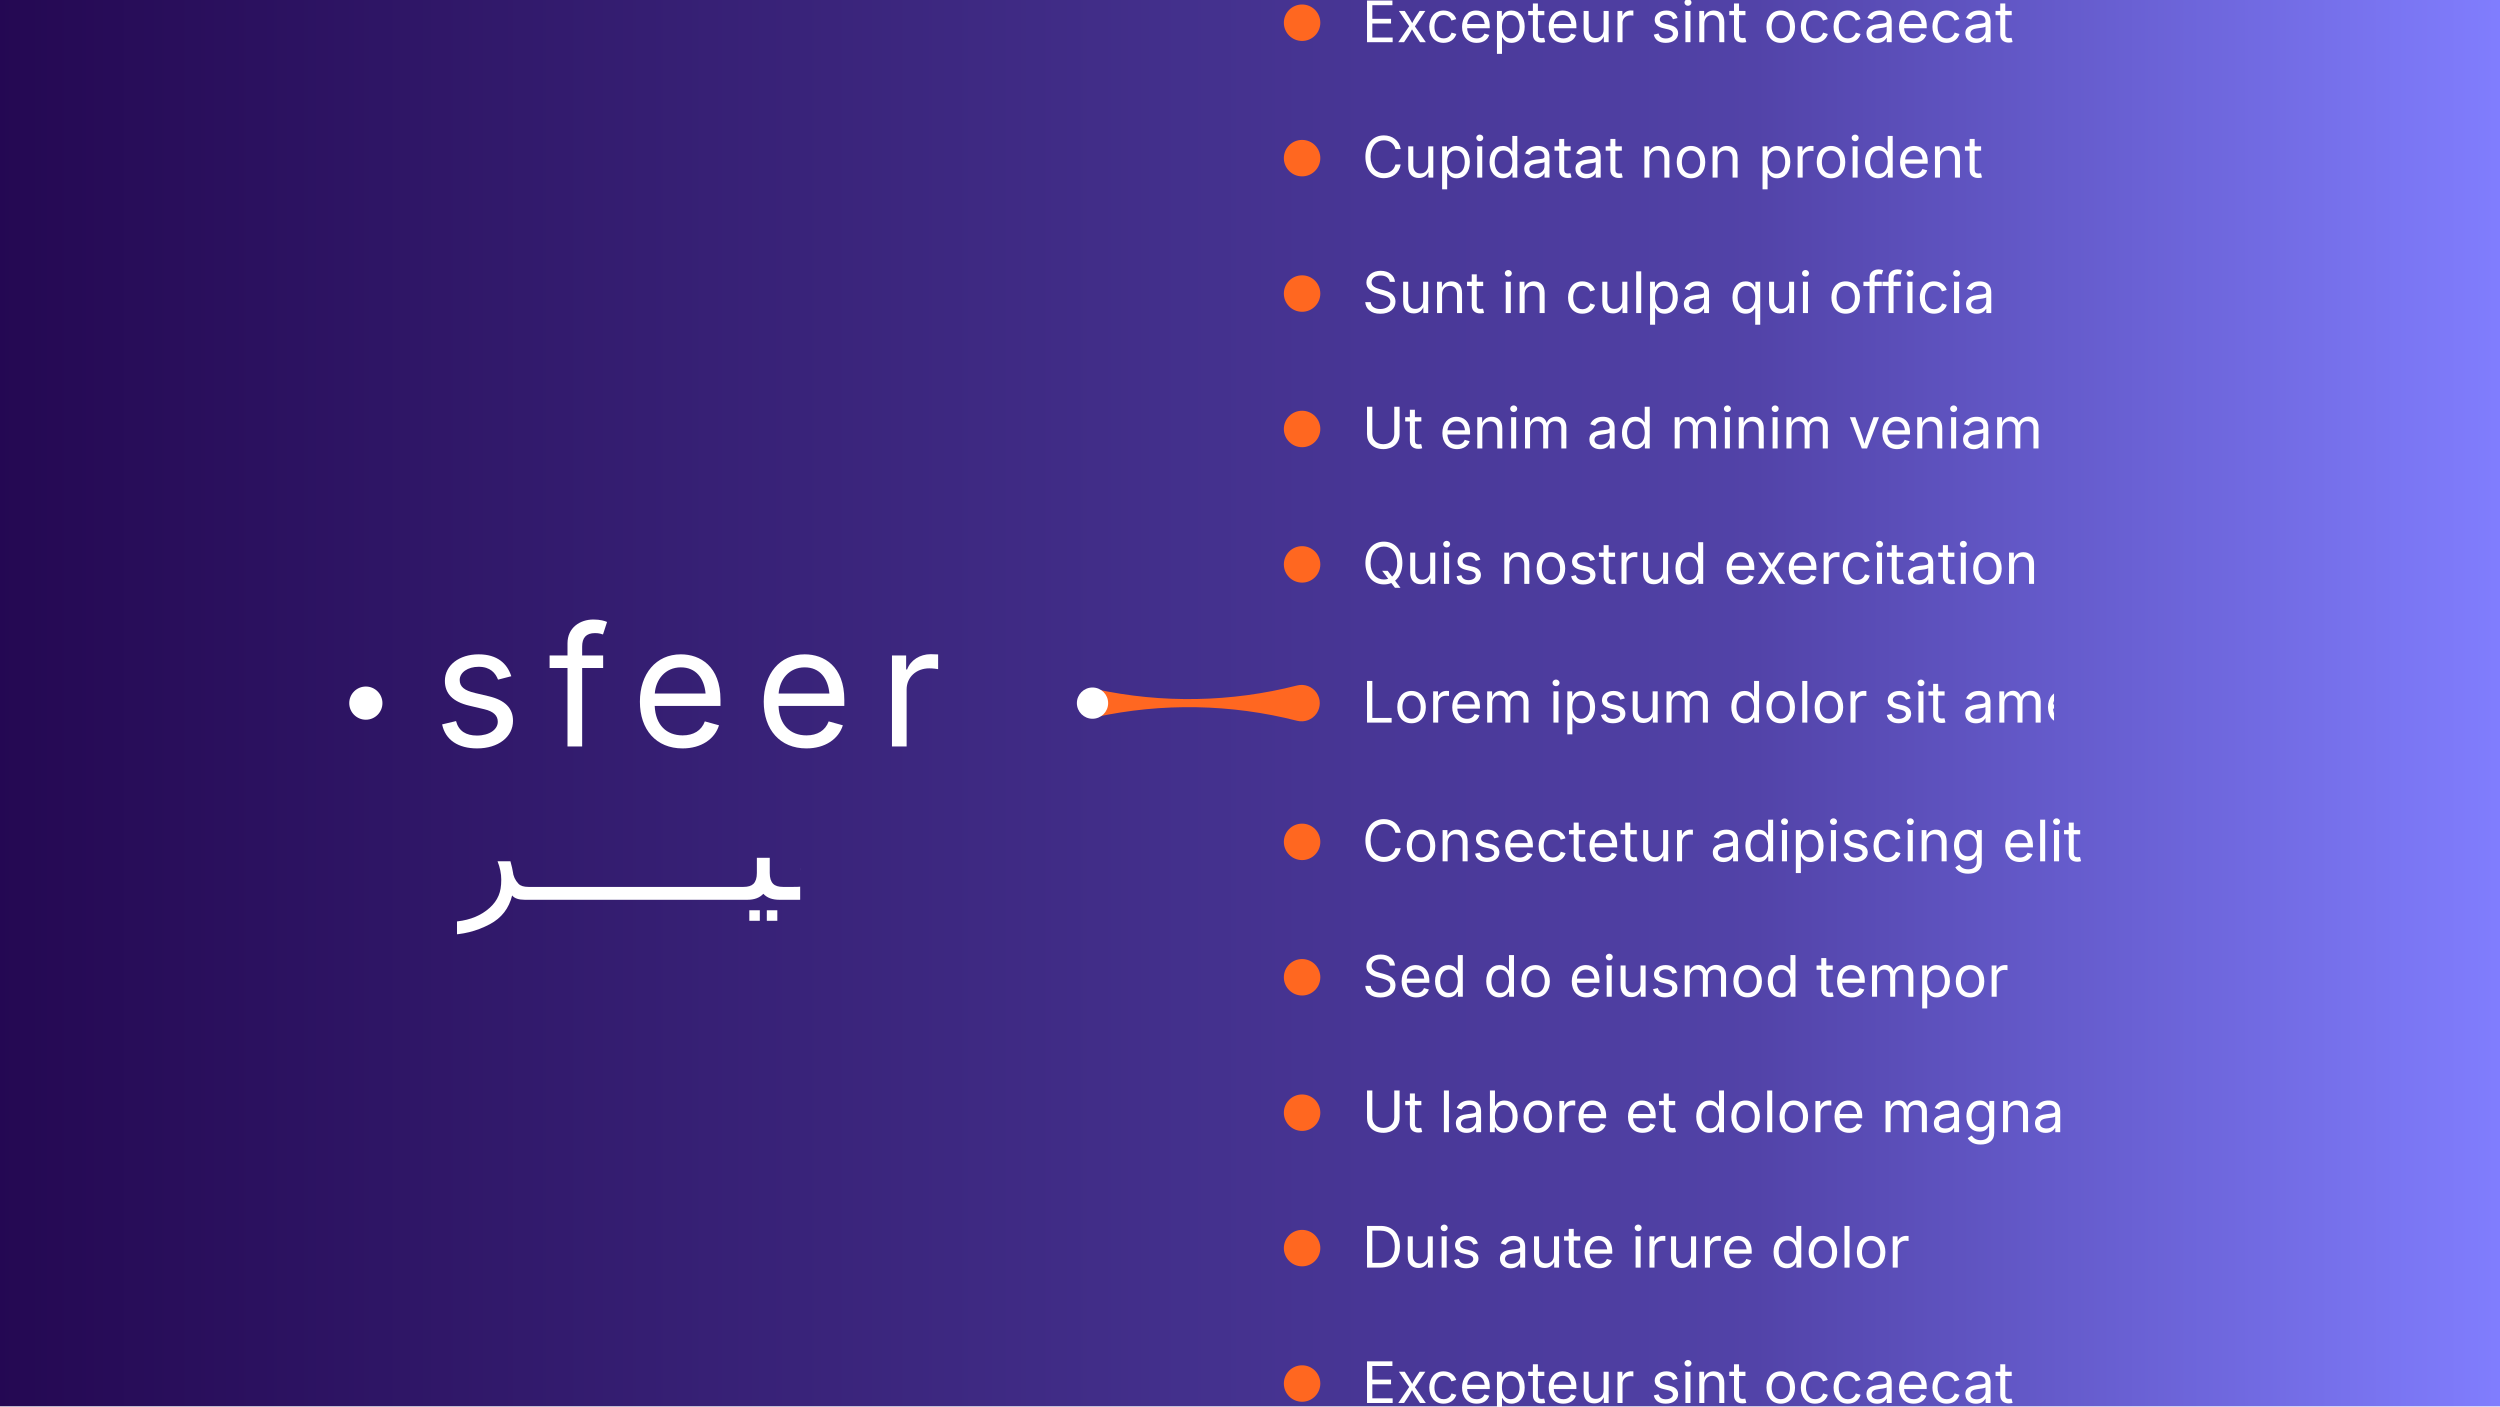
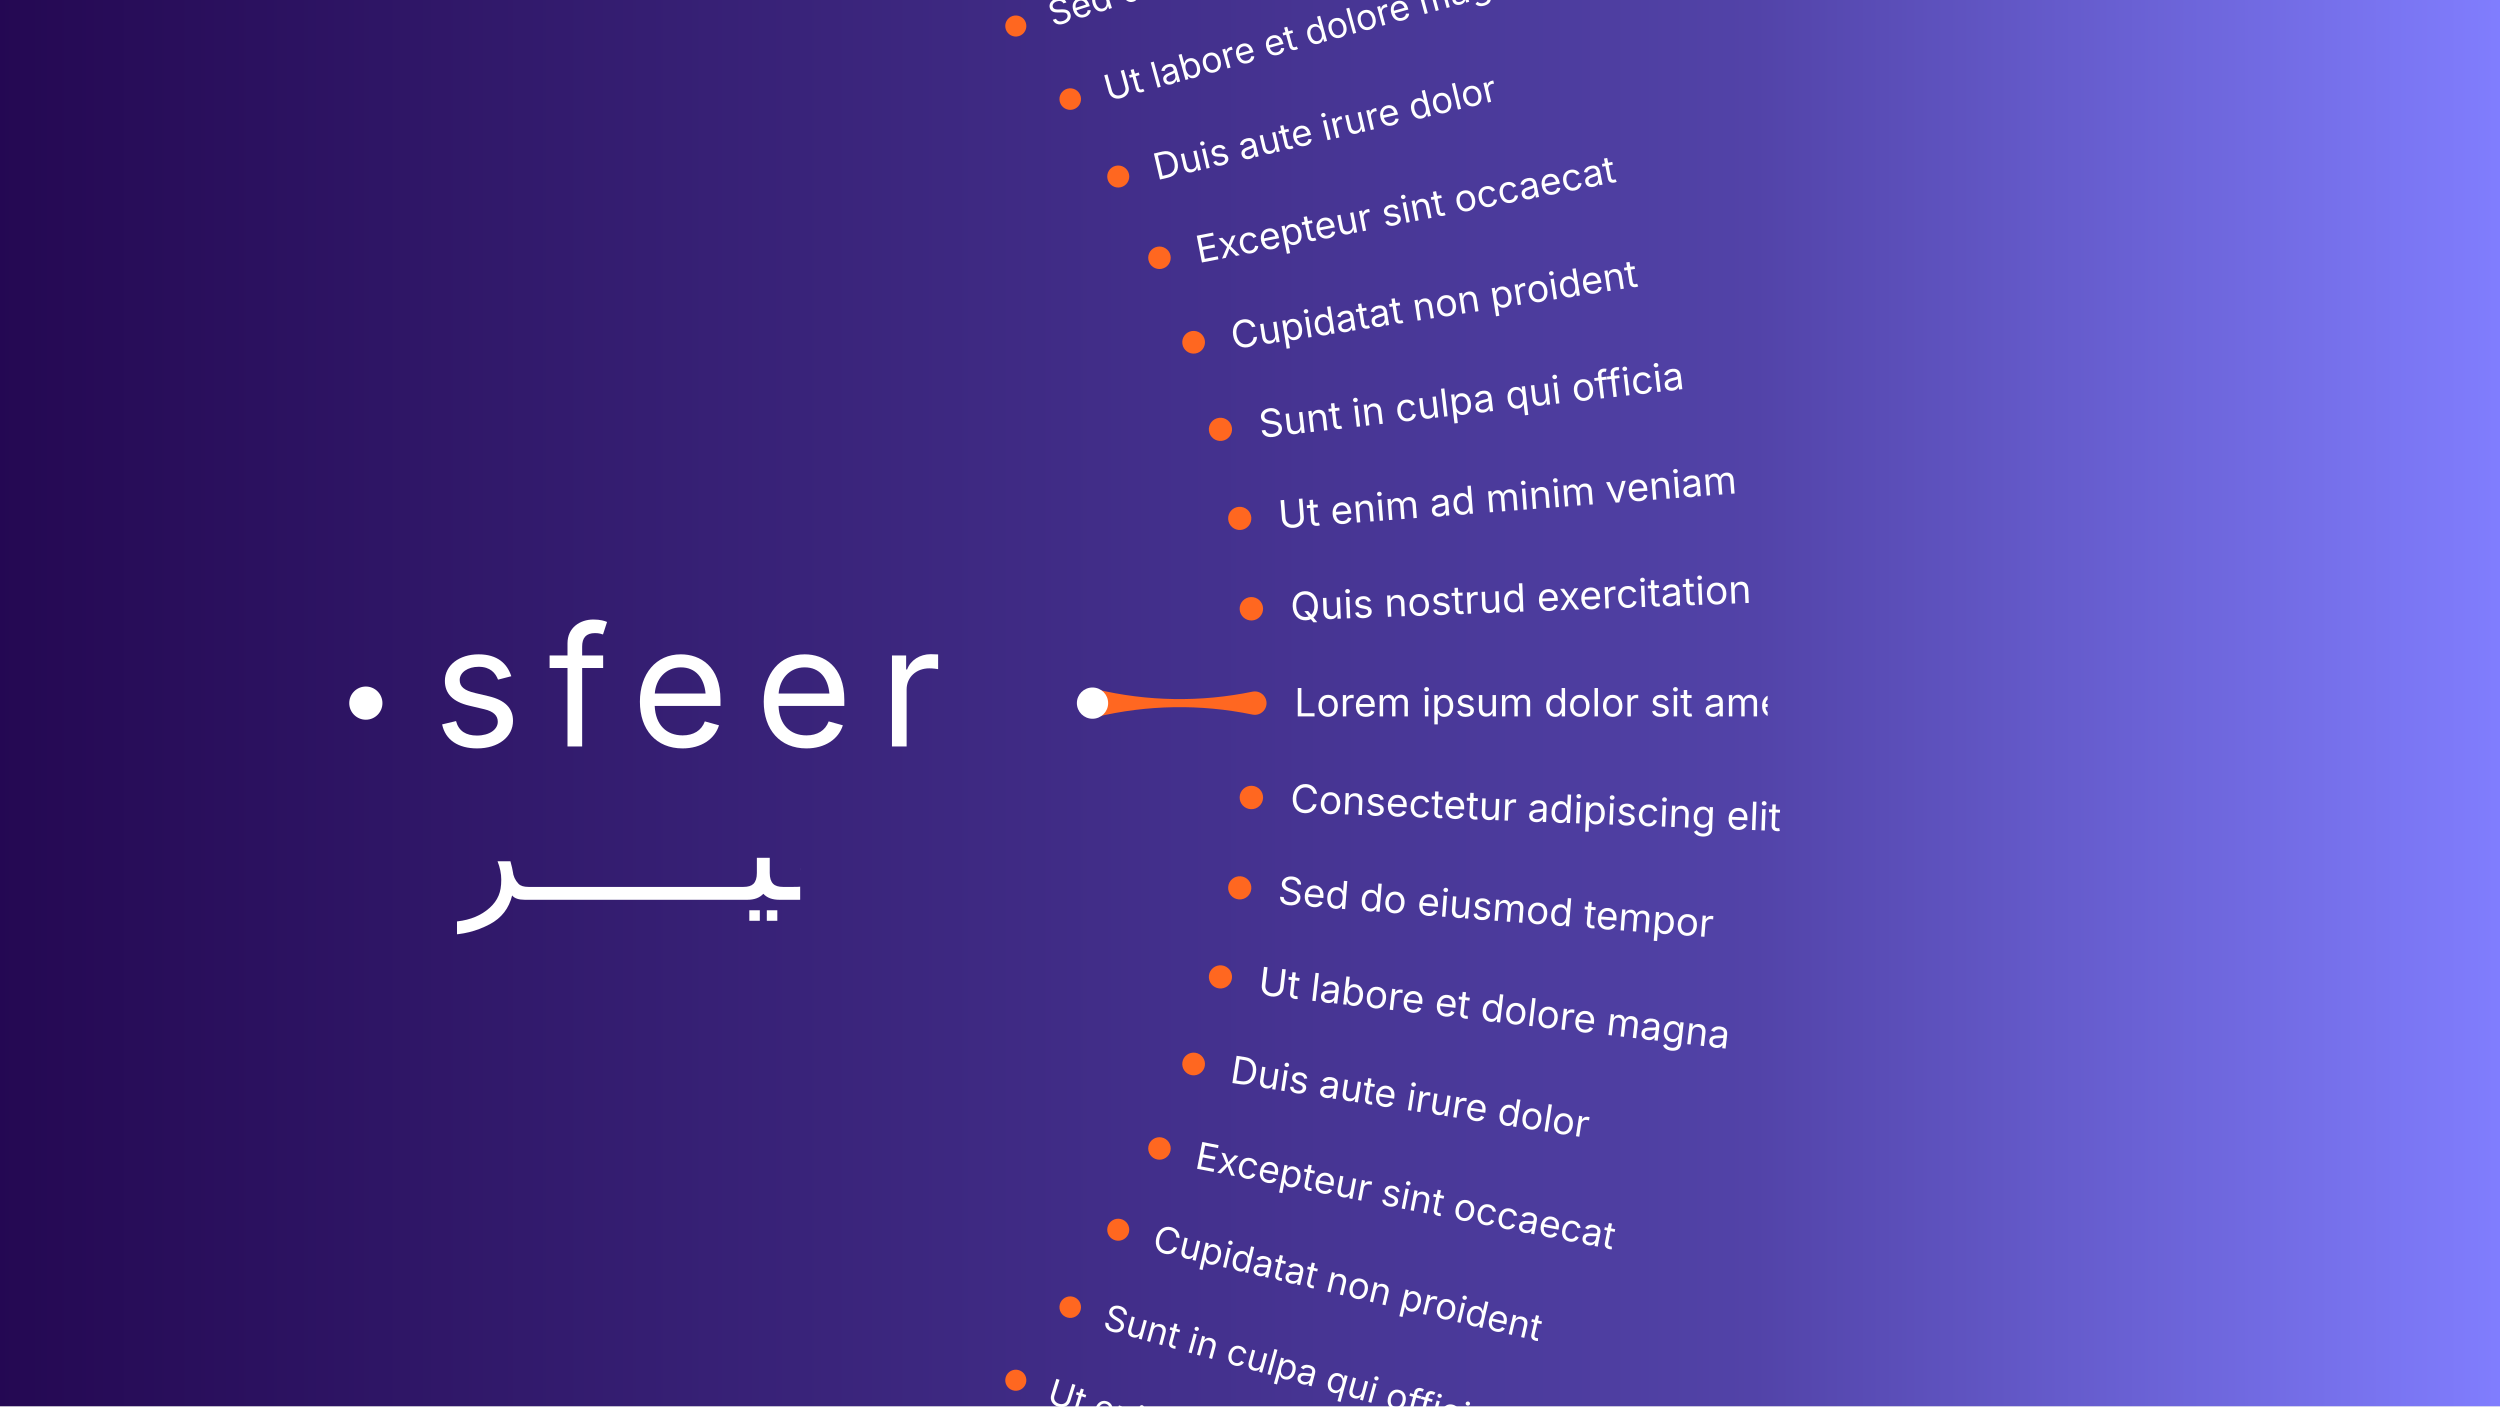
<svg xmlns="http://www.w3.org/2000/svg" viewBox="0 0 1920 1080" width="1920" height="1080">
  <defs>
    <linearGradient id="sfeerGrad" x1="0" y1="0" x2="1" y2="0">
      <stop offset="0" stop-color="#240852" />
      <stop offset="0.7" stop-color="#5243A8" />
      <stop offset="1" stop-color="#817EFF" />
    </linearGradient>
    <linearGradient id="sfeerGradU" gradientUnits="userSpaceOnUse" x1="0" y1="0" x2="1920" y2="0">
      <stop offset="0" stop-color="#240852" />
      <stop offset="0.7" stop-color="#5243A8" />
      <stop offset="1" stop-color="#817EFF" />
    </linearGradient>
  </defs>
  <rect id="fond" width="1920" height="1080" fill="url(#sfeerGrad)" />
  <g transform="translate(960 537.45) scale(1) translate(-960 -540)">
    <clipPath id="ouc">
      <rect x="0" y="-60" width="1920" height="1200" />
    </clipPath>
    <g clip-path="url(#ouc)">
-       <clipPath id="out19">
-         <rect x="1042" y="-24" width="544.73" height="70.4" />
-       </clipPath>
-       <text clip-path="url(#out19)" x="1046" y="34.96" font-family="Inter, 'Loew Riyadh Air', Arial, sans-serif" font-size="44" fill="#FFFFFF">Excepteur sint occaecat</text>
-       <clipPath id="out20">
-         <rect x="1042" y="80" width="522.78" height="70.4" />
-       </clipPath>
-       <text clip-path="url(#out20)" x="1046" y="138.96" font-family="Inter, 'Loew Riyadh Air', Arial, sans-serif" font-size="44" fill="#FFFFFF">Cupidatat non proident</text>
-       <clipPath id="out21">
-         <rect x="1042" y="184" width="588.63" height="70.4" />
-       </clipPath>
-       <text clip-path="url(#out21)" x="1046" y="242.96" font-family="Inter, 'Loew Riyadh Air', Arial, sans-serif" font-size="44" fill="#FFFFFF">Sunt in culpa qui officia</text>
-       <clipPath id="out22">
-         <rect x="1042" y="288" width="544.73" height="70.4" />
-       </clipPath>
-       <text clip-path="url(#out22)" x="1046" y="346.96" font-family="Inter, 'Loew Riyadh Air', Arial, sans-serif" font-size="44" fill="#FFFFFF">Ut enim ad minim veniam</text>
-       <clipPath id="out23">
-         <rect x="1042" y="392" width="588.63" height="70.4" />
-       </clipPath>
-       <text clip-path="url(#out23)" x="1046" y="450.96" font-family="Inter, 'Loew Riyadh Air', Arial, sans-serif" font-size="44" fill="#FFFFFF">Quis nostrud exercitation</text>
-       <path d="M986 20a14 14 0 1 0 28 0a14 14 0 1 0 -28 0Z" fill="#FF6720" />
-       <path d="M986 124a14 14 0 1 0 28 0a14 14 0 1 0 -28 0Z" fill="#FF6720" />
-       <path d="M986 228a14 14 0 1 0 28 0a14 14 0 1 0 -28 0Z" fill="#FF6720" />
-       <path d="M986 332a14 14 0 1 0 28 0a14 14 0 1 0 -28 0Z" fill="#FF6720" />
-       <path d="M986 436a14 14 0 1 0 28 0a14 14 0 1 0 -28 0Z" fill="#FF6720" />
+       <g transform="translate(733.7 -29.82) rotate(-19.81) scale(0.87)">
+         <clipPath id="out15">
+           <rect x="26.0" y="-30" width="433.99" height="48" />
+         </clipPath>
+         <text clip-path="url(#out15)" x="30.0" y="10.2" font-family="Inter, 'Loew Riyadh Air', Arial, sans-serif" font-size="30" fill="#FFFFFF">Consectetur adipiscing elit</text>
+       </g>
+       <g transform="translate(780.14 22.53) rotate(-17.61) scale(0.9)">
+         <clipPath id="out16">
+           <rect x="26.0" y="-30" width="344.2" height="48" />
+         </clipPath>
+         <text clip-path="url(#out16)" x="30.0" y="10.2" font-family="Inter, 'Loew Riyadh Air', Arial, sans-serif" font-size="30" fill="#FFFFFF">Sed do eiusmod tempor</text>
+       </g>
+       <g transform="translate(821.94 78.65) rotate(-15.41) scale(0.92)">
+         <clipPath id="out17">
+           <rect x="26.0" y="-30" width="404.06" height="48" />
+         </clipPath>
+         <text clip-path="url(#out17)" x="30.0" y="10.2" font-family="Inter, 'Loew Riyadh Air', Arial, sans-serif" font-size="30" fill="#FFFFFF">Ut labore et dolore magna</text>
+       </g>
+       <g transform="translate(858.81 138.12) rotate(-13.21) scale(0.94)">
+         <clipPath id="out18">
+           <rect x="26.0" y="-30" width="344.2" height="48" />
+         </clipPath>
+         <text clip-path="url(#out18)" x="30.0" y="10.2" font-family="Inter, 'Loew Riyadh Air', Arial, sans-serif" font-size="30" fill="#FFFFFF">Duis aute irure dolor</text>
+       </g>
+       <g transform="translate(890.47 200.53) rotate(-11) scale(0.96)">
+         <clipPath id="out19">
+           <rect x="26.0" y="-30" width="374.13" height="48" />
+         </clipPath>
+         <text clip-path="url(#out19)" x="30.0" y="10.2" font-family="Inter, 'Loew Riyadh Air', Arial, sans-serif" font-size="30" fill="#FFFFFF">Excepteur sint occaecat</text>
+       </g>
+       <g transform="translate(916.7 265.41) rotate(-8.8) scale(0.97)">
+         <clipPath id="out20">
+           <rect x="26.0" y="-30" width="359.16" height="48" />
+         </clipPath>
+         <text clip-path="url(#out20)" x="30.0" y="10.2" font-family="Inter, 'Loew Riyadh Air', Arial, sans-serif" font-size="30" fill="#FFFFFF">Cupidatat non proident</text>
+       </g>
+       <g transform="translate(937.3 332.29) rotate(-6.6) scale(0.99)">
+         <clipPath id="out21">
+           <rect x="26.0" y="-30" width="404.06" height="48" />
+         </clipPath>
+         <text clip-path="url(#out21)" x="30.0" y="10.2" font-family="Inter, 'Loew Riyadh Air', Arial, sans-serif" font-size="30" fill="#FFFFFF">Sunt in culpa qui officia</text>
+       </g>
+       <g transform="translate(952.12 400.68) rotate(-4.4) scale(0.99)">
+         <clipPath id="out22">
+           <rect x="26.0" y="-30" width="374.13" height="48" />
+         </clipPath>
+         <text clip-path="url(#out22)" x="30.0" y="10.2" font-family="Inter, 'Loew Riyadh Air', Arial, sans-serif" font-size="30" fill="#FFFFFF">Ut enim ad minim veniam</text>
+       </g>
+       <g transform="translate(961.05 470.08) rotate(-2.2) scale(1)">
+         <clipPath id="out23">
+           <rect x="26.0" y="-30" width="404.06" height="48" />
+         </clipPath>
+         <text clip-path="url(#out23)" x="30.0" y="10.2" font-family="Inter, 'Loew Riyadh Air', Arial, sans-serif" font-size="30" fill="#FFFFFF">Quis nostrud exercitation</text>
+       </g>
+       <path transform="translate(733.7 -29.82) rotate(-19.81) scale(0.87)" d="M-9 0a9 9 0 1 0 18 0a9 9 0 1 0 -18 0Z" fill="#FF6720" />
+       <path transform="translate(780.14 22.53) rotate(-17.61) scale(0.9)" d="M-9 0a9 9 0 1 0 18 0a9 9 0 1 0 -18 0Z" fill="#FF6720" />
+       <path transform="translate(821.94 78.65) rotate(-15.41) scale(0.92)" d="M-9 0a9 9 0 1 0 18 0a9 9 0 1 0 -18 0Z" fill="#FF6720" />
+       <path transform="translate(858.81 138.12) rotate(-13.21) scale(0.94)" d="M-9 0a9 9 0 1 0 18 0a9 9 0 1 0 -18 0Z" fill="#FF6720" />
+       <path transform="translate(890.47 200.53) rotate(-11) scale(0.96)" d="M-9 0a9 9 0 1 0 18 0a9 9 0 1 0 -18 0Z" fill="#FF6720" />
+       <path transform="translate(916.7 265.41) rotate(-8.8) scale(0.97)" d="M-9 0a9 9 0 1 0 18 0a9 9 0 1 0 -18 0Z" fill="#FF6720" />
+       <path transform="translate(937.3 332.29) rotate(-6.6) scale(0.99)" d="M-9 0a9 9 0 1 0 18 0a9 9 0 1 0 -18 0Z" fill="#FF6720" />
+       <path transform="translate(952.12 400.68) rotate(-4.4) scale(0.99)" d="M-9 0a9 9 0 1 0 18 0a9 9 0 1 0 -18 0Z" fill="#FF6720" />
+       <path transform="translate(961.05 470.08) rotate(-2.2) scale(1)" d="M-9 0a9 9 0 1 0 18 0a9 9 0 1 0 -18 0Z" fill="#FF6720" />
    </g>
  </g>
  <g transform="translate(960 542.55) scale(1) translate(-960 -540)">
    <clipPath id="odc">
      <rect x="0" y="-60" width="1920" height="1200" />
    </clipPath>
    <g clip-path="url(#odc)">
-       <clipPath id="odt25">
-         <rect x="1042" y="600" width="632.53" height="70.4" />
-       </clipPath>
-       <text clip-path="url(#odt25)" x="1046" y="658.96" font-family="Inter, 'Loew Riyadh Air', Arial, sans-serif" font-size="44" fill="#FFFFFF">Consectetur adipiscing elit</text>
-       <clipPath id="odt26">
-         <rect x="1042" y="704" width="500.83" height="70.4" />
-       </clipPath>
-       <text clip-path="url(#odt26)" x="1046" y="762.96" font-family="Inter, 'Loew Riyadh Air', Arial, sans-serif" font-size="44" fill="#FFFFFF">Sed do eiusmod tempor</text>
-       <clipPath id="odt27">
-         <rect x="1042" y="808" width="588.63" height="70.4" />
-       </clipPath>
-       <text clip-path="url(#odt27)" x="1046" y="866.96" font-family="Inter, 'Loew Riyadh Air', Arial, sans-serif" font-size="44" fill="#FFFFFF">Ut labore et dolore magna</text>
-       <clipPath id="odt28">
-         <rect x="1042" y="912" width="500.83" height="70.4" />
-       </clipPath>
-       <text clip-path="url(#odt28)" x="1046" y="970.96" font-family="Inter, 'Loew Riyadh Air', Arial, sans-serif" font-size="44" fill="#FFFFFF">Duis aute irure dolor</text>
-       <clipPath id="odt29">
-         <rect x="1042" y="1016" width="544.73" height="70.4" />
-       </clipPath>
-       <text clip-path="url(#odt29)" x="1046" y="1074.96" font-family="Inter, 'Loew Riyadh Air', Arial, sans-serif" font-size="44" fill="#FFFFFF">Excepteur sint occaecat</text>
-       <path d="M986 644a14 14 0 1 0 28 0a14 14 0 1 0 -28 0Z" fill="#FF6720" />
-       <path d="M986 748a14 14 0 1 0 28 0a14 14 0 1 0 -28 0Z" fill="#FF6720" />
-       <path d="M986 852a14 14 0 1 0 28 0a14 14 0 1 0 -28 0Z" fill="#FF6720" />
-       <path d="M986 956a14 14 0 1 0 28 0a14 14 0 1 0 -28 0Z" fill="#FF6720" />
-       <path d="M986 1060a14 14 0 1 0 28 0a14 14 0 1 0 -28 0Z" fill="#FF6720" />
+       <g transform="translate(961.05 609.92) rotate(2.2) scale(1)">
+         <clipPath id="odt25">
+           <rect x="26.0" y="-30" width="433.99" height="48" />
+         </clipPath>
+         <text clip-path="url(#odt25)" x="30.0" y="10.2" font-family="Inter, 'Loew Riyadh Air', Arial, sans-serif" font-size="30" fill="#FFFFFF">Consectetur adipiscing elit</text>
+       </g>
+       <g transform="translate(952.12 679.32) rotate(4.4) scale(0.99)">
+         <clipPath id="odt26">
+           <rect x="26.0" y="-30" width="344.2" height="48" />
+         </clipPath>
+         <text clip-path="url(#odt26)" x="30.0" y="10.2" font-family="Inter, 'Loew Riyadh Air', Arial, sans-serif" font-size="30" fill="#FFFFFF">Sed do eiusmod tempor</text>
+       </g>
+       <g transform="translate(937.3 747.71) rotate(6.6) scale(0.99)">
+         <clipPath id="odt27">
+           <rect x="26.0" y="-30" width="404.06" height="48" />
+         </clipPath>
+         <text clip-path="url(#odt27)" x="30.0" y="10.2" font-family="Inter, 'Loew Riyadh Air', Arial, sans-serif" font-size="30" fill="#FFFFFF">Ut labore et dolore magna</text>
+       </g>
+       <g transform="translate(916.7 814.59) rotate(8.8) scale(0.97)">
+         <clipPath id="odt28">
+           <rect x="26.0" y="-30" width="344.2" height="48" />
+         </clipPath>
+         <text clip-path="url(#odt28)" x="30.0" y="10.2" font-family="Inter, 'Loew Riyadh Air', Arial, sans-serif" font-size="30" fill="#FFFFFF">Duis aute irure dolor</text>
+       </g>
+       <g transform="translate(890.47 879.47) rotate(11) scale(0.96)">
+         <clipPath id="odt29">
+           <rect x="26.0" y="-30" width="374.13" height="48" />
+         </clipPath>
+         <text clip-path="url(#odt29)" x="30.0" y="10.2" font-family="Inter, 'Loew Riyadh Air', Arial, sans-serif" font-size="30" fill="#FFFFFF">Excepteur sint occaecat</text>
+       </g>
+       <g transform="translate(858.81 941.88) rotate(13.21) scale(0.94)">
+         <clipPath id="odt30">
+           <rect x="26.0" y="-30" width="359.16" height="48" />
+         </clipPath>
+         <text clip-path="url(#odt30)" x="30.0" y="10.2" font-family="Inter, 'Loew Riyadh Air', Arial, sans-serif" font-size="30" fill="#FFFFFF">Cupidatat non proident</text>
+       </g>
+       <g transform="translate(821.94 1001.35) rotate(15.41) scale(0.92)">
+         <clipPath id="odt31">
+           <rect x="26.0" y="-30" width="404.06" height="48" />
+         </clipPath>
+         <text clip-path="url(#odt31)" x="30.0" y="10.2" font-family="Inter, 'Loew Riyadh Air', Arial, sans-serif" font-size="30" fill="#FFFFFF">Sunt in culpa qui officia</text>
+       </g>
+       <g transform="translate(780.14 1057.47) rotate(17.61) scale(0.9)">
+         <clipPath id="odt32">
+           <rect x="26.0" y="-30" width="374.13" height="48" />
+         </clipPath>
+         <text clip-path="url(#odt32)" x="30.0" y="10.2" font-family="Inter, 'Loew Riyadh Air', Arial, sans-serif" font-size="30" fill="#FFFFFF">Ut enim ad minim veniam</text>
+       </g>
+       <path transform="translate(961.05 609.92) rotate(2.2) scale(1)" d="M-9 0a9 9 0 1 0 18 0a9 9 0 1 0 -18 0Z" fill="#FF6720" />
+       <path transform="translate(952.12 679.32) rotate(4.4) scale(0.99)" d="M-9 0a9 9 0 1 0 18 0a9 9 0 1 0 -18 0Z" fill="#FF6720" />
+       <path transform="translate(937.3 747.71) rotate(6.6) scale(0.99)" d="M-9 0a9 9 0 1 0 18 0a9 9 0 1 0 -18 0Z" fill="#FF6720" />
+       <path transform="translate(916.7 814.59) rotate(8.8) scale(0.97)" d="M-9 0a9 9 0 1 0 18 0a9 9 0 1 0 -18 0Z" fill="#FF6720" />
+       <path transform="translate(890.47 879.47) rotate(11) scale(0.96)" d="M-9 0a9 9 0 1 0 18 0a9 9 0 1 0 -18 0Z" fill="#FF6720" />
+       <path transform="translate(858.81 941.88) rotate(13.21) scale(0.94)" d="M-9 0a9 9 0 1 0 18 0a9 9 0 1 0 -18 0Z" fill="#FF6720" />
+       <path transform="translate(821.94 1001.35) rotate(15.41) scale(0.92)" d="M-9 0a9 9 0 1 0 18 0a9 9 0 1 0 -18 0Z" fill="#FF6720" />
+       <path transform="translate(780.14 1057.47) rotate(17.61) scale(0.9)" d="M-9 0a9 9 0 1 0 18 0a9 9 0 1 0 -18 0Z" fill="#FF6720" />
    </g>
  </g>
-   <path id="lien" d="M841.38 529.23A336.89 336.89 0 0 0 996.17 526.44A13.99 13.99 0 1 1 996.17 553.56A336.89 336.89 0 0 0 841.38 550.77A11.02 11.02 0 1 1 841.38 529.23Z" fill="#FF6721" />
+   <path id="lien" d="M841.61 529.29A276.23 276.23 0 0 0 961.93 531.19A8.99 8.99 0 1 1 961.93 548.81A276.23 276.23 0 0 0 841.61 550.71A11.02 11.02 0 1 1 841.61 529.29Z" fill="#FF6721" />
  <clipPath id="oktc">
    <rect x="0" y="-60" width="1920" height="1200" />
  </clipPath>
  <g clip-path="url(#oktc)">
-     <clipPath id="oktt24">
-       <rect x="1042" y="496" width="535.5" height="70.4" />
-     </clipPath>
-     <text clip-path="url(#oktt24)" x="1046" y="554.96" font-family="Inter, 'Loew Riyadh Air', Arial, sans-serif" font-size="44" fill="#FFFFFF">Lorem ipsum dolor sit amet</text>
-     <path d="M1000 540a0 0 0 1 0 0 0a0 0 0 1 0 -0 0Z" fill="#FF6720" />
+     <g transform="translate(964.04 540) rotate(0) scale(1)">
+       <clipPath id="oktt24">
+         <rect x="26.0" y="-30" width="367.5" height="48" />
+       </clipPath>
+       <text clip-path="url(#oktt24)" x="30.0" y="10.2" font-family="Inter, 'Loew Riyadh Air', Arial, sans-serif" font-size="30" fill="#FFFFFF">Lorem ipsum dolor sit amet</text>
+     </g>
+     <path transform="translate(964.04 540) rotate(0) scale(1)" d="M0 0a0 0 0 1 0 0 0a0 0 0 1 0 -0 0Z" fill="#FF6720" />
  </g>
  <g transform="translate(960 540) scale(1) translate(-960 -540)">
    <g transform="translate(560 540) scale(1) translate(-960 -540)">
      <clipPath id="mot">
        <rect x="728.8" y="412" width="462.4" height="179.2" />
      </clipPath>
      <text clip-path="url(#mot)" x="732.8" y="573.28" font-family="Inter, 'Loew Riyadh Air', Arial, sans-serif" font-size="128" letter-spacing="20.48" fill="#FFFFFF" textLength="454.4" lengthAdjust="spacingAndGlyphs">sfeer</text>
      <clipPath id="ar">
        <rect x="750.98" y="578.4" width="263.55" height="153.6" />
      </clipPath>
      <text clip-path="url(#ar)" x="748.16" y="691.04" font-family="'Loew Riyadh Air Arabic', 'DejaVu Sans', sans-serif" font-size="110.08" fill="#FFFFFF" textLength="254.46" lengthAdjust="spacing">سفيـــــر</text>
      <path id="logo-point-g" d="M668.22 540a12.74 12.74 0 1 0 25.49 0a12.74 12.74 0 1 0 -25.49 0Z" fill="#FFFFFF" />
      <path id="logo-point-d" d="M1227.04 540a12 12 0 1 0 24.01 0a12 12 0 1 0 -24.01 0Z" fill="#FFFFFF" />
    </g>
  </g>
</svg>
